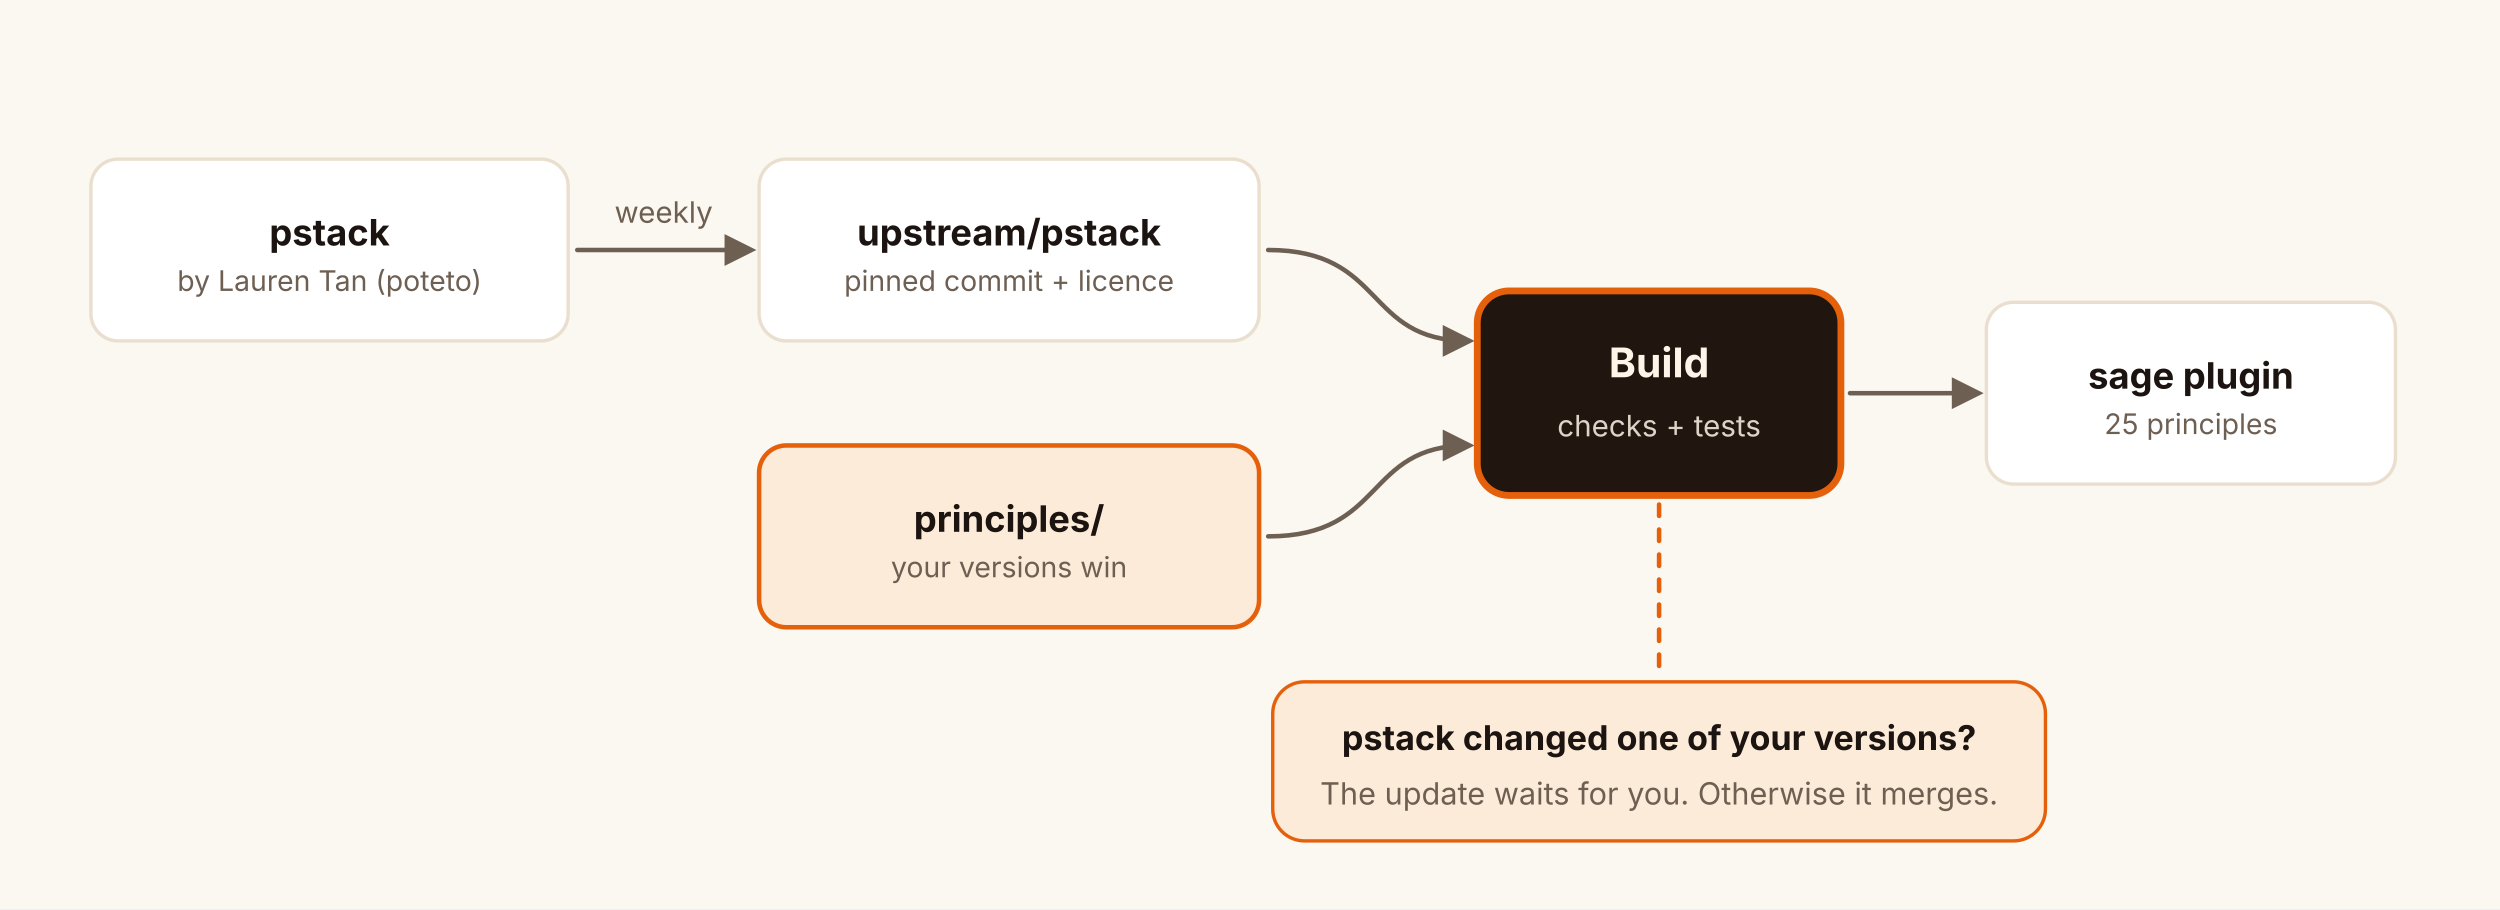
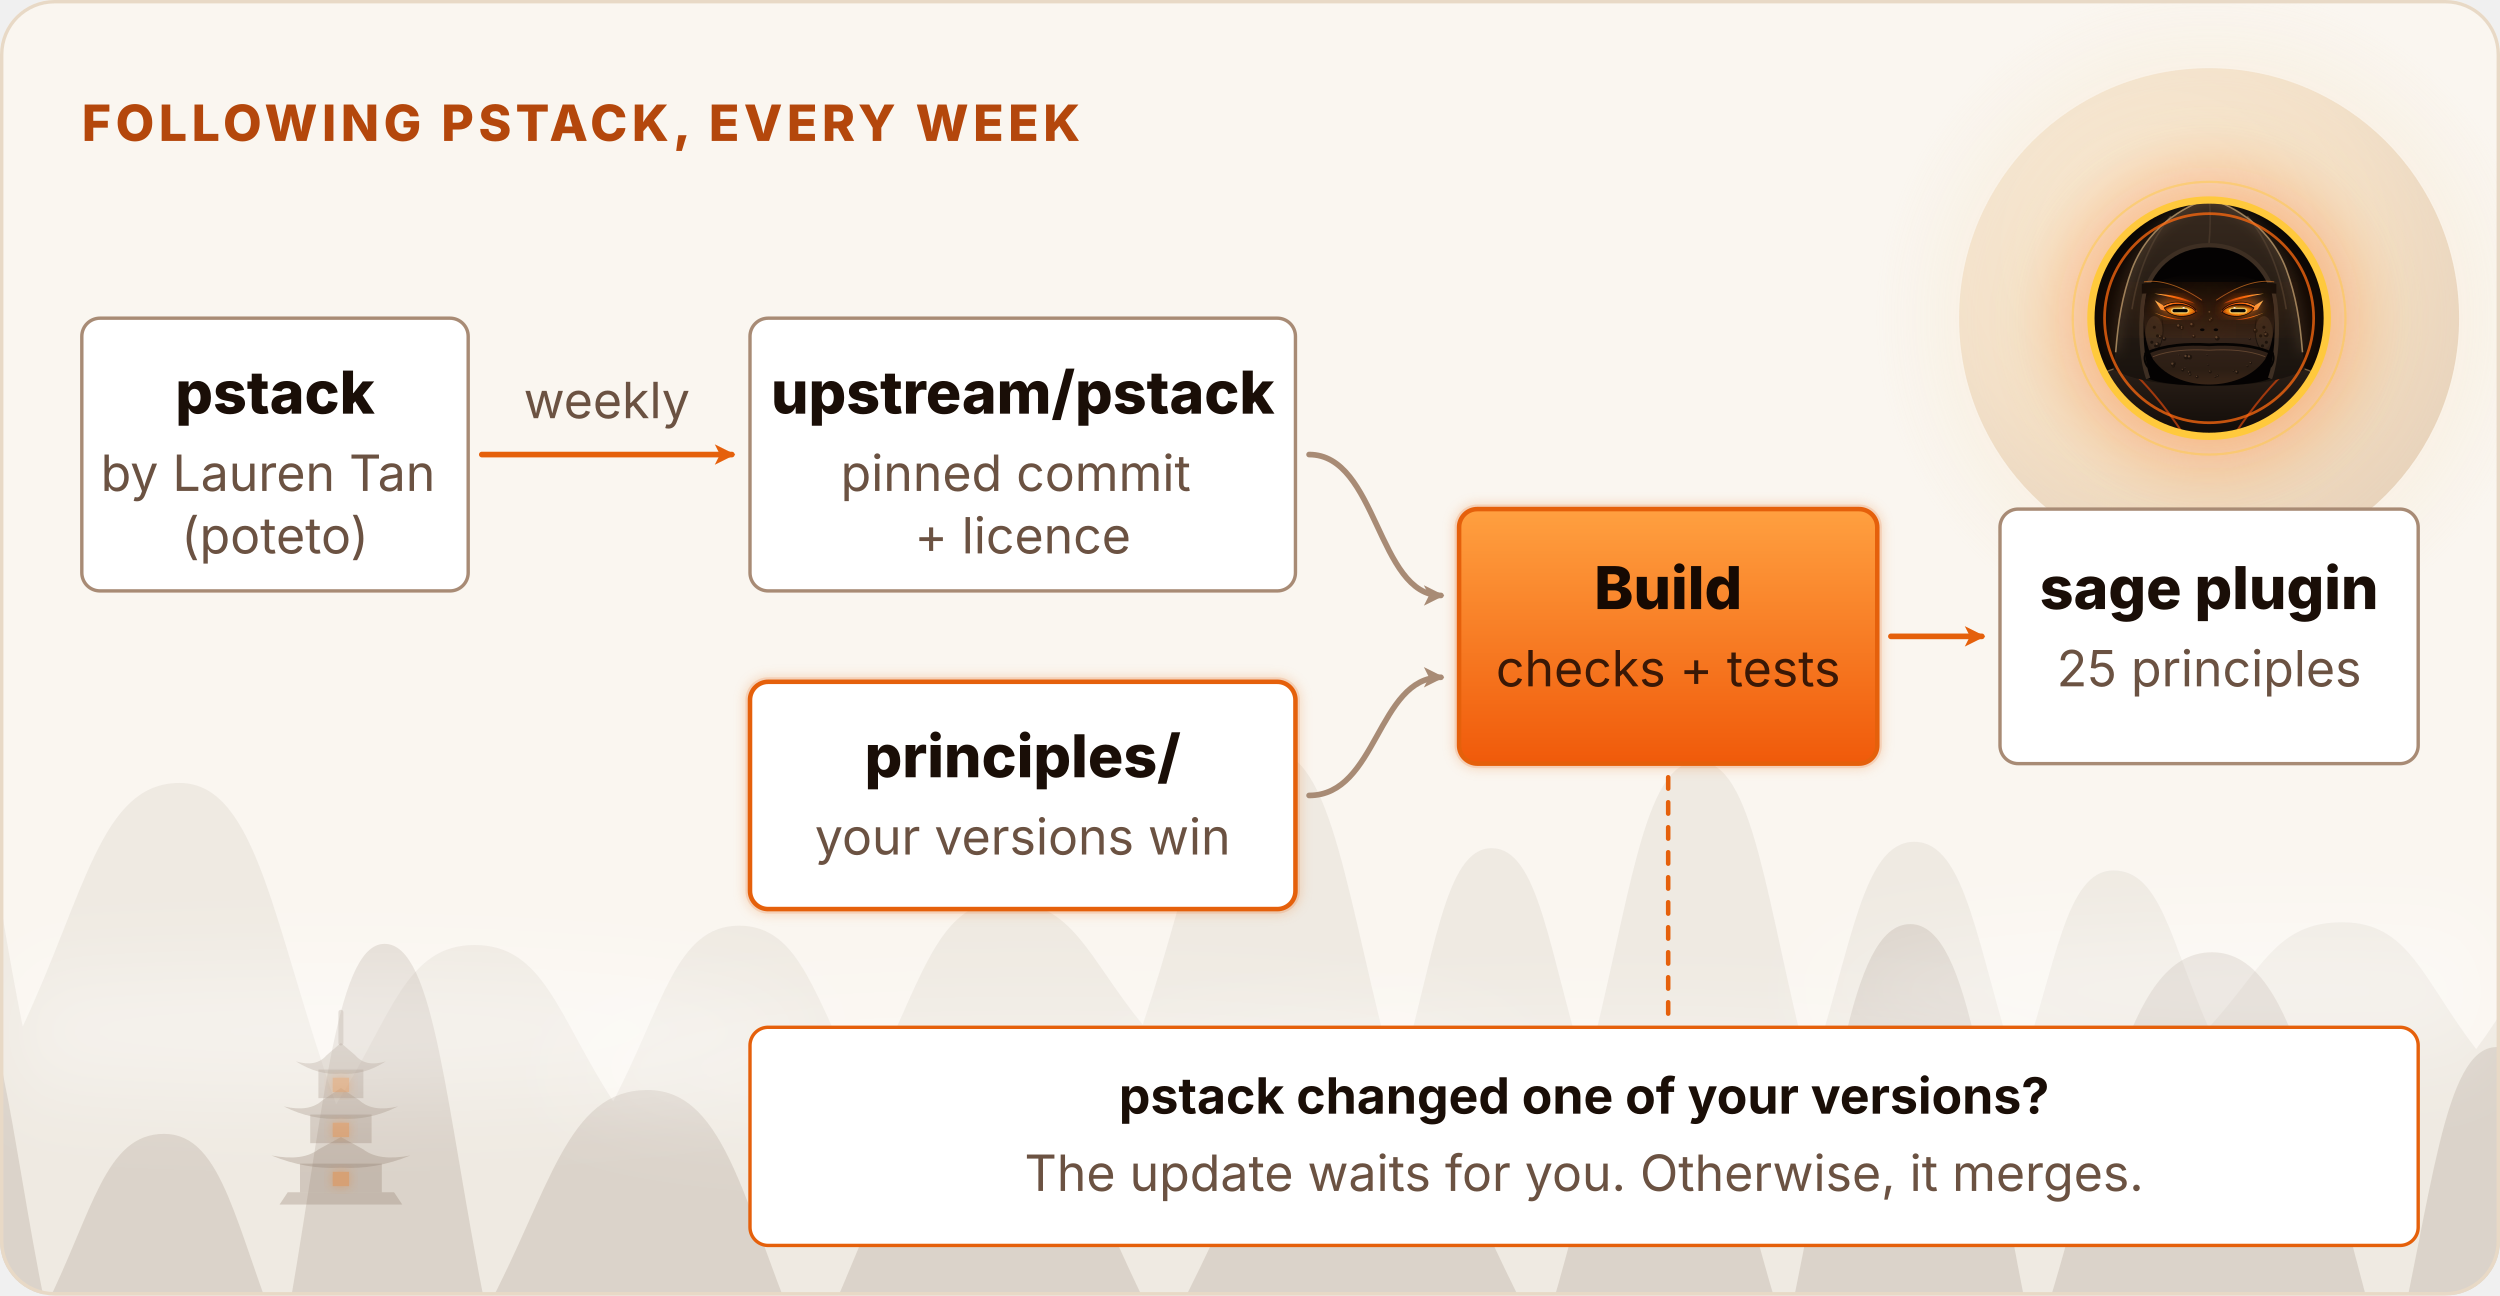
- <svg xmlns="http://www.w3.org/2000/svg" viewBox="0 0 1100 400" width="1100" height="400" role="img" aria-label="Following pstack: every week, pstack's principles come into upstream/pstack at a pinned commit. Your versions in principles/ win. The build runs the checks and tests and makes the sage plugin. If pstack changed a principle you override, the update waits for you; otherwise it merges.">
+ <svg xmlns="http://www.w3.org/2000/svg" viewBox="0 0 1100 570" width="1100" height="570" role="img" aria-label="Following pstack: every week, pstack's principles come into upstream/pstack at a pinned commit. Your versions in principles/ win. The build runs the checks and tests and makes the sage plugin. If pstack changed a principle you override, the update waits for you; otherwise it merges.">
+   <style>.pulse{animation:pulse 5s ease-in-out infinite}@keyframes pulse{50%{opacity:.55}}@media (prefers-reduced-motion:reduce){.pulse{animation:none}}</style>
  <defs>
-     <marker id="arrow" viewBox="0 0 10 10" refX="8" refY="5" markerWidth="7" markerHeight="7" orient="auto-start-reverse">
-       <path d="M0 0 L10 5 L0 10 z" fill="#6E5F53" />
+     <linearGradient id="pstack-l-sky" x1="0" y1="0" x2="0" y2="1">
+       <stop offset="0" stop-color="#080605" />
+       <stop offset="0.45" stop-color="#1B120C" />
+       <stop offset="0.72" stop-color="#22160E" />
+       <stop offset="1" stop-color="#0A0706" />
+     </linearGradient>
+     <radialGradient id="pstack-l-haze">
+       <stop offset="0" stop-color="#FF8A2A" stop-opacity="0.6" />
+       <stop offset="0.5" stop-color="#FF6A0F" stop-opacity="0.2" />
+       <stop offset="1" stop-color="#FF6A0F" stop-opacity="0" />
+     </radialGradient>
+     <radialGradient id="pstack-l-moonglow">
+       <stop offset="0.55" stop-color="#F2CD96" stop-opacity="0.5" />
+       <stop offset="1" stop-color="#F2CD96" stop-opacity="0" />
+     </radialGradient>
+     <radialGradient id="pstack-l-moon" cx="0.4" cy="0.36" r="0.72">
+       <stop offset="0" stop-color="#F8E7C6" />
+       <stop offset="0.6" stop-color="#E4BC88" />
+       <stop offset="1" stop-color="#B8844F" />
+     </radialGradient>
+     <radialGradient id="pstack-l-iris" cx="0.51" cy="0.52" r="0.56">
+       <stop offset="0" stop-color="#FFF4C2" />
+       <stop offset="0.16" stop-color="#FFD54A" />
+       <stop offset="0.4" stop-color="#FDB022" />
+       <stop offset="0.66" stop-color="#EE7A0C" />
+       <stop offset="0.86" stop-color="#A83E08" />
+       <stop offset="1" stop-color="#4A1803" />
+     </radialGradient>
+     <linearGradient id="pstack-l-lid" x1="0" y1="0.34" x2="0" y2="0.96">
+       <stop offset="0" stop-color="#000" stop-opacity="0.85" />
+       <stop offset="1" stop-color="#000" stop-opacity="0" />
+     </linearGradient>
+     <linearGradient id="pstack-l-markR" x1="0" y1="0.5" x2="1" y2="0.3">
+       <stop offset="0" stop-color="#B83A0A" />
+       <stop offset="0.55" stop-color="#FF6A0F" />
+       <stop offset="1" stop-color="#FFB050" />
+     </linearGradient>
+     <linearGradient id="pstack-l-markL" x1="1" y1="0.5" x2="0" y2="0.3">
+       <stop offset="0" stop-color="#B83A0A" />
+       <stop offset="0.55" stop-color="#FF6A0F" />
+       <stop offset="1" stop-color="#FFB050" />
+     </linearGradient>
+     <linearGradient id="pstack-l-skin" x1="0" y1="0" x2="0" y2="1">
+       <stop offset="0" stop-color="#040202" />
+       <stop offset="0.32" stop-color="#1A110B" />
+       <stop offset="0.6" stop-color="#33231A" />
+       <stop offset="0.86" stop-color="#2C1E14" />
+       <stop offset="1" stop-color="#3A2618" />
+     </linearGradient>
+     <linearGradient id="pstack-l-robe" x1="0" y1="0" x2="0" y2="1">
+       <stop offset="0" stop-color="#2B2018" />
+       <stop offset="1" stop-color="#100B08" />
+     </linearGradient>
+     <linearGradient id="pstack-l-bust" x1="0" y1="0" x2="0" y2="1">
+       <stop offset="0" stop-color="#2B2018" />
+       <stop offset="1" stop-color="#0A0604" />
+     </linearGradient>
+     <linearGradient id="pstack-l-hood" x1="0" y1="0" x2="0" y2="1">
+       <stop offset="0" stop-color="#382A1F" />
+       <stop offset="1" stop-color="#18120D" />
+     </linearGradient>
+     <linearGradient id="pstack-l-rock" x1="0" y1="0" x2="0" y2="1">
+       <stop offset="0" stop-color="#33271D" />
+       <stop offset="1" stop-color="#0D0907" />
+     </linearGradient>
+     <radialGradient id="pstack-l-disc" cx="0.5" cy="0.42" r="0.62">
+       <stop offset="0" stop-color="#3B2B1E" />
+       <stop offset="1" stop-color="#100B08" />
+     </radialGradient>
+     <radialGradient id="pstack-l-orb" cx="0.4" cy="0.38" r="0.65">
+       <stop offset="0" stop-color="#FFF6D0" />
+       <stop offset="0.45" stop-color="#FFC93C" />
+       <stop offset="1" stop-color="#FF6A0F" />
+     </radialGradient>
+     <linearGradient id="pstack-l-fall" x1="0" y1="0" x2="0" y2="1">
+       <stop offset="0" stop-color="#F4E6CC" stop-opacity="0.95" />
+       <stop offset="1" stop-color="#F4E6CC" stop-opacity="0" />
+     </linearGradient>
+     <linearGradient id="pstack-l-word" x1="0" y1="0" x2="0" y2="1">
+       <stop offset="0.2" stop-color="#FFF8EC" />
+       <stop offset="0.5" stop-color="#FFD27A" />
+       <stop offset="0.72" stop-color="#FF8A2A" />
+       <stop offset="0.9" stop-color="#E2470A" />
+     </linearGradient>
+     <linearGradient id="pstack-l-chief" x1="0" y1="0" x2="0" y2="1">
+       <stop offset="0" stop-color="#FFA040" />
+       <stop offset="1" stop-color="#F05A0A" />
+     </linearGradient>
+     <filter id="pstack-l-wordglow" x="-10%" y="-20%" width="120%" height="140%">
+       <feGaussianBlur in="SourceAlpha" stdDeviation="10" result="b" />
+       <feFlood flood-color="#FF6A0F" flood-opacity="0.7" />
+       <feComposite in2="b" operator="in" result="g" />
+       <feMerge>
+         <feMergeNode in="g" />
+         <feMergeNode in="SourceGraphic" />
+       </feMerge>
+     </filter>
+     <filter id="pstack-l-glow" x="-50%" y="-50%" width="200%" height="200%">
+       <feGaussianBlur in="SourceGraphic" stdDeviation="2.6" result="b" />
+       <feMerge>
+         <feMergeNode in="b" />
+         <feMergeNode in="SourceGraphic" />
+       </feMerge>
+     </filter>
+     <filter id="pstack-l-blur" x="-50%" y="-50%" width="200%" height="200%">
+       <feGaussianBlur stdDeviation="14" />
+     </filter>
+     <filter id="pstack-l-mist" x="-30%" y="-200%" width="160%" height="500%">
+       <feGaussianBlur stdDeviation="20" />
+     </filter>
+     <marker id="pstack-l-hot" viewBox="0 0 12 12" refX="10" refY="6" markerWidth="9" markerHeight="9" markerUnits="userSpaceOnUse" orient="auto-start-reverse">
+       <path d="M0 0 L12 6 L0 12 L3 6 z" fill="#E5600B" />
    </marker>
-     <marker id="arrow-accent" viewBox="0 0 10 10" refX="8" refY="5" markerWidth="7" markerHeight="7" orient="auto-start-reverse">
-       <path d="M0 0 L10 5 L0 10 z" fill="#E5600B" />
+     <marker id="pstack-l-muted" viewBox="0 0 12 12" refX="10" refY="6" markerWidth="9" markerHeight="9" markerUnits="userSpaceOnUse" orient="auto-start-reverse">
+       <path d="M0 0 L12 6 L0 12 L3 6 z" fill="#A88B75" />
    </marker>
-     <marker id="arrow-bad" viewBox="0 0 10 10" refX="8" refY="5" markerWidth="7" markerHeight="7" orient="auto-start-reverse">
-       <path d="M0 0 L10 5 L0 10 z" fill="#C2412D" />
+     <marker id="pstack-l-bad" viewBox="0 0 12 12" refX="10" refY="6" markerWidth="9" markerHeight="9" markerUnits="userSpaceOnUse" orient="auto-start-reverse">
+       <path d="M0 0 L12 6 L0 12 L3 6 z" fill="#C7361F" />
    </marker>
+     <marker id="pstack-l-loop" viewBox="0 0 12 12" refX="10" refY="6" markerWidth="9" markerHeight="9" markerUnits="userSpaceOnUse" orient="auto-start-reverse">
+       <path d="M0 0 L12 6 L0 12 L3 6 z" fill="#B4470C" />
+     </marker>
+     <clipPath id="pstack-l-frame">
+       <rect width="1100" height="570" rx="24" />
+     </clipPath>
  </defs>
-   <rect width="1100" height="400" fill="#FBF7F1" />
-   <rect x="40" y="70" width="210" height="80" rx="12" fill="#FFFFFF" stroke="#EADFCF" stroke-width="1.5" />
-   <text x="145" y="108" font-family="-apple-system, BlinkMacSystemFont, 'Segoe UI', Inter, Helvetica, Arial, sans-serif" font-size="16" font-weight="650" fill="#1C1410" text-anchor="middle">
-     <tspan x="145" dy="0">pstack</tspan>
-   </text>
-   <text x="145" y="128" font-family="-apple-system, BlinkMacSystemFont, 'Segoe UI', Inter, Helvetica, Arial, sans-serif" font-size="12.5" font-weight="400" fill="#6E5F53" text-anchor="middle">
-     <tspan x="145" dy="0">by Lauren Tan (poteto)</tspan>
-   </text>
-   <path d="M254 110 L 330 110" fill="none" stroke="#6E5F53" stroke-width="2" marker-end="url(#arrow)" stroke-linecap="round" />
-   <text x="292" y="98" font-family="-apple-system, BlinkMacSystemFont, 'Segoe UI', Inter, Helvetica, Arial, sans-serif" font-size="13" font-weight="400" fill="#6E5F53" text-anchor="middle">
-     <tspan x="292" dy="0">weekly</tspan>
-   </text>
-   <rect x="334" y="70" width="220" height="80" rx="12" fill="#FFFFFF" stroke="#EADFCF" stroke-width="1.5" />
-   <text x="444" y="108" font-family="-apple-system, BlinkMacSystemFont, 'Segoe UI', Inter, Helvetica, Arial, sans-serif" font-size="16" font-weight="650" fill="#1C1410" text-anchor="middle">
-     <tspan x="444" dy="0">upstream/pstack</tspan>
-   </text>
-   <text x="444" y="128" font-family="-apple-system, BlinkMacSystemFont, 'Segoe UI', Inter, Helvetica, Arial, sans-serif" font-size="12.5" font-weight="400" fill="#6E5F53" text-anchor="middle">
-     <tspan x="444" dy="0">pinned commit + licence</tspan>
-   </text>
-   <rect x="334" y="196" width="220" height="80" rx="12" fill="#FDEBD9" stroke="#E5600B" stroke-width="2" />
-   <text x="444" y="234" font-family="-apple-system, BlinkMacSystemFont, 'Segoe UI', Inter, Helvetica, Arial, sans-serif" font-size="16" font-weight="650" fill="#1C1410" text-anchor="middle">
-     <tspan x="444" dy="0">principles/</tspan>
-   </text>
-   <text x="444" y="254" font-family="-apple-system, BlinkMacSystemFont, 'Segoe UI', Inter, Helvetica, Arial, sans-serif" font-size="12.5" font-weight="400" fill="#6E5F53" text-anchor="middle">
-     <tspan x="444" dy="0">your versions win</tspan>
-   </text>
-   <path d="M558 110 C 610 110, 600 150, 646 150" fill="none" stroke="#6E5F53" stroke-width="2" marker-end="url(#arrow)" stroke-linecap="round" />
-   <path d="M558 236 C 610 236, 600 196, 646 196" fill="none" stroke="#6E5F53" stroke-width="2" marker-end="url(#arrow)" stroke-linecap="round" />
-   <rect x="650" y="128" width="160" height="90" rx="14" fill="#21160F" stroke="#E5600B" stroke-width="3" />
-   <text x="730" y="166" font-family="-apple-system, BlinkMacSystemFont, 'Segoe UI', Inter, Helvetica, Arial, sans-serif" font-size="18" font-weight="750" fill="#FFF4E8" text-anchor="middle">
-     <tspan x="730" dy="0">Build</tspan>
-   </text>
-   <text x="730" y="192" font-family="-apple-system, BlinkMacSystemFont, 'Segoe UI', Inter, Helvetica, Arial, sans-serif" font-size="13" font-weight="400" fill="#FFF4E8" text-anchor="middle" opacity="0.85">
-     <tspan x="730" dy="0">checks + tests</tspan>
-   </text>
-   <path d="M814 173 L 870 173" fill="none" stroke="#6E5F53" stroke-width="2" marker-end="url(#arrow)" stroke-linecap="round" />
-   <rect x="874" y="133" width="180" height="80" rx="12" fill="#FFFFFF" stroke="#EADFCF" stroke-width="1.5" />
-   <text x="964" y="171" font-family="-apple-system, BlinkMacSystemFont, 'Segoe UI', Inter, Helvetica, Arial, sans-serif" font-size="16" font-weight="650" fill="#1C1410" text-anchor="middle">
-     <tspan x="964" dy="0">sage plugin</tspan>
-   </text>
-   <text x="964" y="191" font-family="-apple-system, BlinkMacSystemFont, 'Segoe UI', Inter, Helvetica, Arial, sans-serif" font-size="12.5" font-weight="400" fill="#6E5F53" text-anchor="middle">
-     <tspan x="964" dy="0">25 principles</tspan>
-   </text>
-   <path d="M730 222 L 730 296" fill="none" stroke="#E5600B" stroke-width="2" stroke-dasharray="5 6" stroke-linecap="round" />
-   <rect x="560" y="300" width="340" height="70" rx="14" fill="#FDEBD9" stroke="#E5600B" stroke-width="1.5" />
-   <text x="730" y="330" font-family="-apple-system, BlinkMacSystemFont, 'Segoe UI', Inter, Helvetica, Arial, sans-serif" font-size="15" font-weight="650" fill="#1C1410" text-anchor="middle">
-     <tspan x="730" dy="0">pstack changed one of your versions?</tspan>
-   </text>
-   <text x="730" y="354" font-family="-apple-system, BlinkMacSystemFont, 'Segoe UI', Inter, Helvetica, Arial, sans-serif" font-size="13.5" font-weight="400" fill="#6E5F53" text-anchor="middle">
-     <tspan x="730" dy="0">The update waits for you. Otherwise it merges.</tspan>
-   </text>
+   <g clip-path="url(#pstack-l-frame)">
+     <rect width="1100" height="570" rx="24" fill="#FAF6F0" />
+     <circle cx="972" cy="140" r="147.8" fill="url(#pstack-l-moonglow)" opacity="0.4" />
+     <circle cx="972" cy="140" r="110" fill="url(#pstack-l-moon)" opacity="0.3" />
+     <path d="M-60 570 L-60 490 C-46 399.8 -42.5 326 -25 326 C-7.5 326 -4 382.6 10 451.7 C37.6 392.7 44.5 344.5 79 344.5 C113.4 344.5 120.3 408.2 147.9 485.9 C172.3 447.4 178.4 415.8 208.8 415.8 C239.3 415.8 245.4 446.8 269.8 484.6 C291.9 442.1 297.5 407.3 325.2 407.3 C352.9 407.3 358.5 440.6 380.6 481.3 C405.1 434.6 411.2 396.5 441.7 396.5 C472.3 396.5 478.4 421 502.8 450.9 C525.2 384.4 530.8 330.1 558.8 330.1 C586.8 330.1 592.4 396.9 614.7 478.6 C631.4 420.6 635.5 373.2 656.3 373.2 C677 373.2 681.2 417.7 697.8 472.1 C717.5 396.7 722.5 334.9 747.2 334.9 C771.9 334.9 776.8 397 796.5 473 C814.9 416.6 819.4 370.4 842.3 370.4 C865.2 370.4 869.8 417 888.1 473.9 C904.8 423.9 909 383 929.9 383 C950.8 383 955 414.1 971.8 452.2 C995.3 426.7 1001.2 405.8 1030.6 405.8 C1060.1 405.8 1065.9 430.9 1089.5 461.6 C1114.1 428.7 1120.2 401.8 1151 401.8 C1181.7 401.8 1187.8 438.9 1212.4 484.2 L1212.4 570 Z" fill="#8C7867" opacity="0.1" />
+     <path d="M123 530 L177 530 L173.4 524.6 L126.6 524.6 Z" fill="#8C7867" opacity="0.3" />
+     <path d="M132 524.6 L168 524.6 L168 512 L132 512 Z" fill="#8C7867" opacity="0.3" />
+     <path d="M119.4 508.4 Q133.2 511.1 140.2 505.7 L150 500.3 L159.8 505.7 Q166.8 511.1 180.6 508.4 Q165.3 514.7 150 513.8 Q134.7 514.7 119.4 508.4 Z" fill="#8C7867" opacity="0.3" />
+     <path d="M146.4 521.9 L153.6 521.9 L153.6 515.6 L146.4 515.6 Z" fill="#FF8A2A" opacity="0.48" filter="url(#pstack-l-glow)" />
+     <path d="M136.5 503 L163.5 503 L163.5 490.4 L136.5 490.4 Z" fill="#8C7867" opacity="0.3" />
+     <path d="M124.8 486.8 Q136.1 489.5 141.9 484.1 L150 478.7 L158.1 484.1 Q163.9 489.5 175.2 486.8 Q162.6 493.1 150 492.2 Q137.4 493.1 124.8 486.8 Z" fill="#8C7867" opacity="0.3" />
+     <path d="M146.4 500.3 L153.6 500.3 L153.6 494 L146.4 494 Z" fill="#FF8A2A" opacity="0.48" filter="url(#pstack-l-glow)" />
+     <path d="M140.1 483.2 L159.9 483.2 L159.9 470.6 L140.1 470.6 Z" fill="#8C7867" opacity="0.3" />
+     <path d="M130.2 467 Q139.1 469.7 143.7 464.3 L150 458.9 L156.3 464.3 Q160.9 469.7 169.8 467 Q159.9 473.3 150 472.4 Q140.1 473.3 130.2 467 Z" fill="#8C7867" opacity="0.3" />
+     <path d="M146.4 480.5 L153.6 480.5 L153.6 474.2 L146.4 474.2 Z" fill="#FF8A2A" opacity="0.48" filter="url(#pstack-l-glow)" />
+     <path d="M150 458.9 L150 445.4" fill="none" stroke="#8C7867" stroke-width="2.2" stroke-linecap="round" opacity="0.3" />
+     <path d="M-60 570 L-60 610 C-44 511.8 -40 431.4 -20 431.4 C0 431.4 4 496.1 20 575.2 C40.9 533.2 46.1 498.9 72.2 498.9 C98.3 498.9 103.6 540.7 124.4 591.9 C142.3 494.8 146.8 415.3 169.2 415.3 C191.5 415.3 196 487.9 213.9 576.7 C242.3 523.2 249.4 479.6 284.9 479.6 C320.4 479.6 327.5 533.2 355.9 598.7 C387.1 535.3 394.9 483.4 433.9 483.4 C472.9 483.4 480.7 530.8 511.9 588.9 C545.2 529.8 553.5 481.5 595.1 481.5 C636.7 481.5 645 530.2 678.3 589.7 C699.8 521.9 705.2 466.5 732 466.5 C758.9 466.5 764.3 521.1 785.8 587.8 C807.7 488.1 813.1 406.6 840.5 406.6 C867.9 406.6 873.3 490.8 895.2 593.6 C926.5 497.6 934.3 419 973.3 419 C1012.4 419 1020.2 503.7 1051.5 607.2 C1070.3 526.6 1075 460.7 1098.6 460.7 C1122.2 460.7 1126.9 522.9 1145.7 598.9 C1163.2 533.7 1167.6 480.3 1189.4 480.3 C1211.2 480.3 1215.6 532.9 1233 597.1 L1233 570 Z" fill="#8C7867" opacity="0.2" />
+     <ellipse cx="140" cy="453.7" rx="221.3" ry="26" fill="#FFFFFF" opacity="0.4" filter="url(#pstack-l-mist)" />
+     <ellipse cx="455.9" cy="469.4" rx="211.3" ry="26" fill="#FFFFFF" opacity="0.3" filter="url(#pstack-l-mist)" />
+     <ellipse cx="702.3" cy="478.2" rx="212" ry="26" fill="#FFFFFF" opacity="0.4" filter="url(#pstack-l-mist)" />
+     <ellipse cx="1009.6" cy="436.2" rx="212.8" ry="26" fill="#FFFFFF" opacity="0.4" filter="url(#pstack-l-mist)" />
+     <text x="36" y="62" font-family="-apple-system, BlinkMacSystemFont, 'Segoe UI', Inter, Helvetica, Arial, sans-serif" font-size="22" font-weight="800" fill="#B4470C" text-anchor="start" letter-spacing="2">
+       <tspan x="36" dy="0">FOLLOWING PSTACK, EVERY WEEK</tspan>
+     </text>
+     <rect x="36" y="140" width="170" height="120" rx="8" fill="#FFFFFF" stroke="#A88B75" stroke-width="1.5" />
+     <text x="121" y="182" font-family="-apple-system, BlinkMacSystemFont, 'Segoe UI', Inter, Helvetica, Arial, sans-serif" font-size="26" font-weight="800" fill="#1A0E07" text-anchor="middle">
+       <tspan x="121" dy="0">pstack</tspan>
+     </text>
+     <text x="121" y="216" font-family="-apple-system, BlinkMacSystemFont, 'Segoe UI', Inter, Helvetica, Arial, sans-serif" font-size="22" font-weight="400" fill="#6B5242" text-anchor="middle">
+       <tspan x="121" dy="0">by Lauren Tan</tspan>
+       <tspan x="121" dy="27.5">(poteto)</tspan>
+     </text>
+     <path d="M212 200 L 322 200" fill="none" stroke="#E5600B" stroke-width="2.5" stroke-linecap="round" stroke-linejoin="round" marker-end="url(#pstack-l-hot)" />
+     <text x="267" y="184" font-family="-apple-system, BlinkMacSystemFont, 'Segoe UI', Inter, Helvetica, Arial, sans-serif" font-size="22" font-weight="400" fill="#6B5242" text-anchor="middle">
+       <tspan x="267" dy="0">weekly</tspan>
+     </text>
+     <rect x="330" y="140" width="240" height="120" rx="8" fill="#FFFFFF" stroke="#A88B75" stroke-width="1.5" />
+     <text x="450" y="182" font-family="-apple-system, BlinkMacSystemFont, 'Segoe UI', Inter, Helvetica, Arial, sans-serif" font-size="26" font-weight="800" fill="#1A0E07" text-anchor="middle">
+       <tspan x="450" dy="0">upstream/pstack</tspan>
+     </text>
+     <text x="450" y="216" font-family="-apple-system, BlinkMacSystemFont, 'Segoe UI', Inter, Helvetica, Arial, sans-serif" font-size="22" font-weight="400" fill="#6B5242" text-anchor="middle">
+       <tspan x="450" dy="0">pinned commit</tspan>
+       <tspan x="450" dy="27.5">+ licence</tspan>
+     </text>
+     <rect x="330" y="300" width="240" height="100" rx="8" fill="none" stroke="#E5600B" stroke-width="4" opacity="0.25" filter="url(#pstack-l-glow)" />
+     <rect x="330" y="300" width="240" height="100" rx="8" fill="#FFFFFF" stroke="#E5600B" stroke-width="2" />
+     <text x="450" y="342" font-family="-apple-system, BlinkMacSystemFont, 'Segoe UI', Inter, Helvetica, Arial, sans-serif" font-size="26" font-weight="800" fill="#1A0E07" text-anchor="middle">
+       <tspan x="450" dy="0">principles/</tspan>
+     </text>
+     <text x="450" y="376" font-family="-apple-system, BlinkMacSystemFont, 'Segoe UI', Inter, Helvetica, Arial, sans-serif" font-size="22" font-weight="400" fill="#6B5242" text-anchor="middle">
+       <tspan x="450" dy="0">your versions win</tspan>
+     </text>
+     <path d="M576 200 C 606 200, 606 262, 634 262" fill="none" stroke="#A88B75" stroke-width="2.5" stroke-linecap="round" stroke-linejoin="round" marker-end="url(#pstack-l-muted)" />
+     <path d="M576 350 C 606 350, 606 298, 634 298" fill="none" stroke="#A88B75" stroke-width="2.5" stroke-linecap="round" stroke-linejoin="round" marker-end="url(#pstack-l-muted)" />
+     <rect x="642" y="224" width="184" height="112" rx="8" fill="none" stroke="#E5600B" stroke-width="4" opacity="0.25" filter="url(#pstack-l-glow)" />
+     <rect x="642" y="224" width="184" height="112" rx="8" fill="url(#pstack-l-chief)" stroke="#E5600B" stroke-width="2" />
+     <text x="734" y="268" font-family="-apple-system, BlinkMacSystemFont, 'Segoe UI', Inter, Helvetica, Arial, sans-serif" font-size="26" font-weight="800" fill="#160902" text-anchor="middle">
+       <tspan x="734" dy="0">Build</tspan>
+     </text>
+     <text x="734" y="302" font-family="-apple-system, BlinkMacSystemFont, 'Segoe UI', Inter, Helvetica, Arial, sans-serif" font-size="22" font-weight="400" fill="#3A1806" text-anchor="middle">
+       <tspan x="734" dy="0">checks + tests</tspan>
+     </text>
+     <path d="M832 280 L 872 280" fill="none" stroke="#E5600B" stroke-width="2.5" stroke-linecap="round" stroke-linejoin="round" marker-end="url(#pstack-l-hot)" />
+     <g class="pulse">
+       <circle cx="972" cy="140" r="66" fill="#FF6A0F" opacity="0.34" filter="url(#pstack-l-blur)" />
+     </g>
+     <circle cx="972" cy="140" r="60" fill="none" stroke="#FFC93C" stroke-width="1" opacity="0.45" />
+     <defs>
+       <clipPath id="pstack-l-emblem">
+         <circle cx="972" cy="140" r="52" />
+       </clipPath>
+     </defs>
+     <circle cx="972" cy="140" r="52" fill="#0A0604" />
+     <g clip-path="url(#pstack-l-emblem)">
+       <g class="pulse">
+         <ellipse cx="972" cy="141.3" rx="57.5" ry="43.8" fill="url(#pstack-l-haze)" opacity="0.48" />
+       </g>
+       <path d="M935.9 161 C926 163.2 915.6 168.1 911.2 182.3 L909.1 200.4 L1034.9 200.4 L1032.8 182.3 C1028.4 168.1 1018 163.2 1008.1 161 Z" fill="url(#pstack-l-bust)" />
+       <path d="M930.9 162.1 C923.3 164.3 915.1 169.2 911.2 182.9" fill="none" stroke="#F2C88C" stroke-width="0.6" opacity="0.45" stroke-linecap="round" />
+       <path d="M1013.1 162.1 C1020.7 164.3 1028.9 169.2 1032.8 182.9" fill="none" stroke="#F2C88C" stroke-width="0.6" opacity="0.45" stroke-linecap="round" />
+       <path d="M939.2 164.3 C946.8 171.9 955.6 182.3 964.9 197.7" fill="none" stroke="#C2410C" stroke-width="0.9" opacity="0.8" stroke-linecap="round" />
+       <path d="M1004.8 164.3 C997.2 171.9 988.4 182.3 979.1 197.7" fill="none" stroke="#C2410C" stroke-width="0.9" opacity="0.8" stroke-linecap="round" />
+       <path d="M972 87.1 C979.1 89.8 997.7 96.9 1005.9 118.3 C1010.9 130.9 1012.5 146.7 1014.1 162.6 C1005.4 167.5 991.2 169.7 972 169.7 C952.8 169.7 938.6 167.5 929.9 162.6 C931.5 146.7 933.1 130.9 938.1 118.3 C946.3 96.9 964.9 89.8 972 87.1 Z" fill="url(#pstack-l-hood)" />
+       <path d="M955 95.3 C946.8 105.1 940.8 118.8 938.1 135.8" fill="none" stroke="#4A392B" stroke-width="0.7" opacity="0.8" stroke-linecap="round" />
+       <path d="M989 95.3 C997.2 105.1 1003.2 118.8 1005.9 135.8" fill="none" stroke="#4A392B" stroke-width="0.7" opacity="0.8" stroke-linecap="round" />
+       <path d="M972 87.1 C972.8 94.2 972.5 100.8 972 106.8" fill="none" stroke="#4A392B" stroke-width="0.7" stroke-linecap="round" opacity="0.8" />
+       <path d="M930.9 155 C932 141.3 933.7 130.3 938.1 118.3 C946.3 96.9 964.9 89.8 972 87.1 C979.1 89.8 997.7 96.9 1005.9 118.3 C1010.3 130.3 1012 141.3 1013.1 155" fill="none" stroke="#F2C88C" stroke-width="0.7" opacity="0.6" filter="url(#pstack-l-glow)" />
+       <path d="M972 107.9 C987.9 107.9 998.8 118.8 1001 132.5 C1002.7 145.1 1001.6 158.8 998.8 166.5 C991.2 170.8 952.8 170.8 945.2 166.5 C942.4 158.8 941.3 145.1 943 132.5 C945.2 118.8 956.1 107.9 972 107.9 Z" fill="#040202" />
+       <path d="M945.2 166.5 C942.4 158.8 941.3 145.1 943 132.5 C945.2 118.8 956.1 107.9 972 107.9 C987.9 107.9 998.8 118.8 1001 132.5 C1002.7 145.1 1001.6 158.8 998.8 166.5" fill="none" stroke="#3E2F23" stroke-width="1.9" />
+       <path d="M944.6 128.1 C942.4 138.5 943 150 947.4 158.2 C953.4 166.5 963.8 169.2 972 169.2 C980.2 169.2 990.6 166.5 996.6 158.2 C1001 150 1001.6 138.5 999.4 128.1 C993.9 117.7 950.1 117.7 944.6 128.1 Z" fill="url(#pstack-l-skin)" />
+       <ellipse cx="947.9" cy="146.2" rx="3.8" ry="7.1" fill="#3A291C" opacity="0.85" />
+       <path d="M951.2 140.2 C952.3 145.1 951.7 150.6 949.6 153.3" fill="none" stroke="#120C08" stroke-width="0.4" stroke-linecap="round" opacity="0.7" />
+       <circle cx="947.9" cy="144" r="0.7" fill="#1D130C" />
+       <circle cx="949.3" cy="147.8" r="0.7" fill="#1D130C" />
+       <circle cx="946.8" cy="150.6" r="0.7" fill="#1D130C" />
+       <circle cx="948.5" cy="152.2" r="0.7" fill="#1D130C" />
+       <ellipse cx="996.1" cy="146.2" rx="3.8" ry="7.1" fill="#3A291C" opacity="0.85" />
+       <path d="M992.8 140.2 C991.7 145.1 992.3 150.6 994.4 153.3" fill="none" stroke="#120C08" stroke-width="0.4" stroke-linecap="round" opacity="0.7" />
+       <circle cx="996.1" cy="144" r="0.7" fill="#1D130C" />
+       <circle cx="994.7" cy="147.8" r="0.7" fill="#1D130C" />
+       <circle cx="997.2" cy="150.6" r="0.7" fill="#1D130C" />
+       <circle cx="995.5" cy="152.2" r="0.7" fill="#1D130C" />
+       <circle cx="960" cy="144.1" r="1" fill="#1D130C" opacity="0.85" />
+       <circle cx="959.8" cy="143.8" r="0.4" fill="#9A7050" opacity="0.5" />
+       <circle cx="952.3" cy="149.1" r="0.9" fill="#1D130C" opacity="0.85" />
+       <circle cx="952.1" cy="148.8" r="0.4" fill="#9A7050" opacity="0.5" />
+       <circle cx="989.9" cy="149.2" r="0.5" fill="#1D130C" opacity="0.85" />
+       <circle cx="989.7" cy="149" r="0.2" fill="#9A7050" opacity="0.5" />
+       <circle cx="956.5" cy="160" r="0.9" fill="#1D130C" opacity="0.85" />
+       <circle cx="956.3" cy="159.7" r="0.4" fill="#9A7050" opacity="0.5" />
+       <circle cx="961.5" cy="161.8" r="0.4" fill="#1D130C" opacity="0.85" />
+       <circle cx="961.4" cy="161.7" r="0.2" fill="#9A7050" opacity="0.5" />
+       <circle cx="973.2" cy="140.4" r="0.9" fill="#1D130C" opacity="0.85" />
+       <circle cx="972.9" cy="140.1" r="0.4" fill="#9A7050" opacity="0.5" />
+       <circle cx="997.1" cy="147.3" r="1.1" fill="#1D130C" opacity="0.85" />
+       <circle cx="996.8" cy="146.9" r="0.5" fill="#9A7050" opacity="0.5" />
+       <circle cx="996.6" cy="146.2" r="0.5" fill="#1D130C" opacity="0.85" />
+       <circle cx="996.4" cy="146" r="0.2" fill="#9A7050" opacity="0.5" />
+       <circle cx="958.6" cy="156.3" r="0.4" fill="#1D130C" opacity="0.85" />
+       <circle cx="958.5" cy="156.2" r="0.2" fill="#9A7050" opacity="0.5" />
+       <circle cx="972.5" cy="163.6" r="0.7" fill="#1D130C" opacity="0.85" />
+       <circle cx="972.3" cy="163.3" r="0.3" fill="#9A7050" opacity="0.5" />
+       <circle cx="950.6" cy="148.2" r="0.8" fill="#1D130C" opacity="0.85" />
+       <circle cx="950.3" cy="147.9" r="0.4" fill="#9A7050" opacity="0.5" />
+       <circle cx="974.8" cy="165.8" r="0.5" fill="#1D130C" opacity="0.85" />
+       <circle cx="974.6" cy="165.6" r="0.2" fill="#9A7050" opacity="0.5" />
+       <circle cx="975.6" cy="148.8" r="1.1" fill="#1D130C" opacity="0.85" />
+       <circle cx="975.2" cy="148.4" r="0.5" fill="#9A7050" opacity="0.5" />
+       <circle cx="975.8" cy="165.3" r="0.5" fill="#1D130C" opacity="0.85" />
+       <circle cx="975.6" cy="165.2" r="0.2" fill="#9A7050" opacity="0.5" />
+       <circle cx="960.4" cy="162.8" r="0.7" fill="#1D130C" opacity="0.85" />
+       <circle cx="960.2" cy="162.5" r="0.3" fill="#9A7050" opacity="0.5" />
+       <circle cx="992.4" cy="145.5" r="1" fill="#1D130C" opacity="0.85" />
+       <circle cx="992.1" cy="145.1" r="0.4" fill="#9A7050" opacity="0.5" />
+       <circle cx="963.3" cy="163.9" r="0.7" fill="#1D130C" opacity="0.85" />
+       <circle cx="963" cy="163.6" r="0.3" fill="#9A7050" opacity="0.5" />
+       <circle cx="962" cy="157" r="1.2" fill="#1D130C" opacity="0.85" />
+       <circle cx="961.6" cy="156.6" r="0.5" fill="#9A7050" opacity="0.5" />
+       <circle cx="971.6" cy="160.6" r="0.5" fill="#1D130C" opacity="0.85" />
+       <circle cx="971.5" cy="160.5" r="0.2" fill="#9A7050" opacity="0.5" />
+       <circle cx="972.5" cy="141" r="0.9" fill="#1D130C" opacity="0.85" />
+       <circle cx="972.3" cy="140.7" r="0.4" fill="#9A7050" opacity="0.5" />
+       <circle cx="956.3" cy="161.1" r="0.7" fill="#1D130C" opacity="0.85" />
+       <circle cx="956.1" cy="160.9" r="0.3" fill="#9A7050" opacity="0.5" />
+       <circle cx="990.3" cy="159.7" r="0.6" fill="#1D130C" opacity="0.85" />
+       <circle cx="990.1" cy="159.5" r="0.3" fill="#9A7050" opacity="0.5" />
+       <circle cx="960.1" cy="144.7" r="0.6" fill="#1D130C" opacity="0.85" />
+       <circle cx="959.9" cy="144.4" r="0.3" fill="#9A7050" opacity="0.5" />
+       <circle cx="971.2" cy="156.3" r="0.4" fill="#1D130C" opacity="0.85" />
+       <circle cx="971.1" cy="156.1" r="0.2" fill="#9A7050" opacity="0.5" />
+       <circle cx="949.3" cy="151.7" r="1.1" fill="#1D130C" opacity="0.85" />
+       <circle cx="948.9" cy="151.3" r="0.5" fill="#9A7050" opacity="0.5" />
+       <circle cx="984.3" cy="163.8" r="0.8" fill="#1D130C" opacity="0.85" />
+       <circle cx="984" cy="163.5" r="0.4" fill="#9A7050" opacity="0.5" />
+       <circle cx="964.6" cy="143" r="1.1" fill="#1D130C" opacity="0.85" />
+       <circle cx="964.2" cy="142.6" r="0.5" fill="#9A7050" opacity="0.5" />
+       <circle cx="963.5" cy="157.1" r="1.1" fill="#1D130C" opacity="0.85" />
+       <circle cx="963.1" cy="156.8" r="0.5" fill="#9A7050" opacity="0.5" />
+       <circle cx="988.9" cy="161.1" r="0.5" fill="#1D130C" opacity="0.85" />
+       <circle cx="988.7" cy="160.9" r="0.2" fill="#9A7050" opacity="0.5" />
+       <circle cx="956.1" cy="160.3" r="1" fill="#1D130C" opacity="0.85" />
+       <circle cx="955.8" cy="160" r="0.5" fill="#9A7050" opacity="0.5" />
+       <circle cx="965.3" cy="148" r="0.8" fill="#1D130C" opacity="0.85" />
+       <circle cx="965.1" cy="147.7" r="0.4" fill="#9A7050" opacity="0.5" />
+       <circle cx="982.8" cy="163.1" r="0.5" fill="#1D130C" opacity="0.85" />
+       <circle cx="982.6" cy="162.9" r="0.2" fill="#9A7050" opacity="0.5" />
+       <circle cx="972.4" cy="137.5" r="0.8" fill="#1D130C" opacity="0.85" />
+       <circle cx="972.1" cy="137.2" r="0.4" fill="#9A7050" opacity="0.5" />
+       <circle cx="958.7" cy="143.6" r="1" fill="#1D130C" opacity="0.85" />
+       <circle cx="958.4" cy="143.2" r="0.5" fill="#9A7050" opacity="0.5" />
+       <circle cx="966.7" cy="165.8" r="0.7" fill="#1D130C" opacity="0.85" />
+       <circle cx="966.5" cy="165.6" r="0.3" fill="#9A7050" opacity="0.5" />
+       <circle cx="963.7" cy="164.8" r="0.6" fill="#1D130C" opacity="0.85" />
+       <circle cx="963.5" cy="164.6" r="0.3" fill="#9A7050" opacity="0.5" />
+       <path d="M942.4 124.9 C949 123.2 958.9 125.9 970.4 133.6 C961.1 130.3 951.2 128.7 942.4 129.2 Z" fill="#120B07" />
+       <path d="M1001.6 124.9 C995 123.2 985.1 125.9 973.6 133.6 C982.9 130.3 992.8 128.7 1001.6 129.2 Z" fill="#120B07" />
+       <path d="M943.5 124 C950.1 122.9 958.9 125.4 968.7 132" fill="none" stroke="#FF8A2A" stroke-width="0.4" opacity="0.6" stroke-linecap="round" />
+       <path d="M1000.5 124 C993.9 122.9 985.1 125.4 975.3 132" fill="none" stroke="#FF8A2A" stroke-width="0.4" opacity="0.6" stroke-linecap="round" />
+       <g class="pulse">
+         <ellipse cx="958.3" cy="136.3" rx="12.6" ry="6" fill="#FF6A0F" opacity="0.45" filter="url(#pstack-l-blur)" />
+         <ellipse cx="985.7" cy="136.3" rx="12.6" ry="6" fill="#FF6A0F" opacity="0.45" filter="url(#pstack-l-blur)" />
+       </g>
+       <defs>
+         <clipPath id="pstack-l-eye1">
+           <path d="M966.4 137.3 C964.2 134.3 957.5 132.3 952.3 135.5 C954 139.1 961.5 140.8 966.4 137.3 Z" />
+         </clipPath>
+       </defs>
+       <path d="M965.7 133.6 C962 131.2 955.5 129.5 947.9 129.2 C954.6 130.5 960.1 132 965.7 133.6 Z" fill="url(#pstack-l-markL)" filter="url(#pstack-l-glow)" />
+       <path d="M966.8 137.1 C964.4 133.4 957.5 131.2 951.9 134.4 L948.1 132.1 L950.7 136.2 C956.6 138.2 962.2 138.2 966.4 137.3 Z" fill="url(#pstack-l-markL)" filter="url(#pstack-l-glow)" />
+       <path d="M960.5 140.7 C956.1 140.9 951.9 139.5 948 137.6 C951.4 139 955.5 140 960.5 140.7 Z" fill="url(#pstack-l-markL)" filter="url(#pstack-l-glow)" />
+       <path d="M966.4 137.3 C964.2 134.3 957.5 132.3 952.3 135.5 C954 139.1 961.5 140.8 966.4 137.3 Z" fill="url(#pstack-l-iris)" />
+       <g clip-path="url(#pstack-l-eye1)">
+         <path d="M957.6 136.7 L953.2 136.9 M957.7 136.9 L953.5 138 M957.9 137.1 L954.1 138.9 M958.2 137.3 L955.2 139.8 M958.5 137.4 L956.5 140.4 M958.9 137.5 L957.9 140.8 M959.3 137.5 L959.5 140.9 M959.7 137.5 L961.1 140.7 M960.1 137.4 L962.5 140.2 M960.4 137.2 L963.7 139.5 M960.6 137.1 L964.6 138.6 M960.8 136.8 L965.1 137.6 M960.8 136.6 L965.3 136.5 M960.7 136.4 L965 135.4 M960.5 136.2 L964.3 134.4 M960.3 136.1 L963.3 133.6 M959.9 135.9 L962 132.9 M959.5 135.9 L960.5 132.6 M959.1 135.8 L958.9 132.5 M958.7 135.9 L957.4 132.7 M958.4 136 L955.9 133.2 M958 136.1 L954.7 133.9 M957.8 136.3 L953.8 134.8 M957.7 136.5 L953.3 135.8" fill="none" stroke="#7A3203" stroke-width="0.1" opacity="0.3" />
+         <g class="pulse">
+           <rect x="955.2" y="135.4" width="8" height="2.5" rx="1.3" fill="#FFF1A8" opacity="0.5" />
+         </g>
+         <rect x="955.9" y="136" width="6.7" height="1.4" rx="0.7" fill="#050302" />
+         <rect x="951.5" y="131.6" width="15.4" height="4.7" rx="0" fill="url(#pstack-l-lid)" />
+       </g>
+       <path d="M966.4 137.3 C964.2 134.3 957.5 132.3 952.3 135.5 C954 139.1 961.5 140.8 966.4 137.3 Z" fill="none" stroke="#050302" stroke-width="0.3" />
+       <path d="M966.2 136.4 C963.9 133.4 957.5 131.4 952 134.4" fill="none" stroke="#050302" stroke-width="0.3" stroke-linecap="round" />
+       <ellipse cx="960.8" cy="135.4" rx="0.5" ry="0.3" fill="#FFFFFF" opacity="0.92" />
+       <circle cx="959.8" cy="135" r="0.1" fill="#FFFFFF" opacity="0.8" />
+       <defs>
+         <clipPath id="pstack-l-eye2">
+           <path d="M977.6 137.3 C979.8 134.3 986.5 132.3 991.7 135.5 C990 139.1 982.5 140.8 977.6 137.3 Z" />
+         </clipPath>
+       </defs>
+       <path d="M978.3 133.6 C982 131.2 988.5 129.5 996.1 129.2 C989.4 130.5 983.9 132 978.3 133.6 Z" fill="url(#pstack-l-markR)" filter="url(#pstack-l-glow)" />
+       <path d="M977.2 137.1 C979.6 133.4 986.5 131.2 992.1 134.4 L995.9 132.1 L993.3 136.2 C987.4 138.2 981.8 138.2 977.6 137.3 Z" fill="url(#pstack-l-markR)" filter="url(#pstack-l-glow)" />
+       <path d="M983.5 140.7 C987.9 140.9 992.1 139.5 996 137.6 C992.6 139 988.5 140 983.5 140.7 Z" fill="url(#pstack-l-markR)" filter="url(#pstack-l-glow)" />
+       <path d="M977.6 137.3 C979.8 134.3 986.5 132.3 991.7 135.5 C990 139.1 982.5 140.8 977.6 137.3 Z" fill="url(#pstack-l-iris)" />
+       <g clip-path="url(#pstack-l-eye2)">
+         <path d="M986.4 136.7 L990.8 136.9 M986.3 136.9 L990.5 138 M986.1 137.1 L989.9 138.9 M985.8 137.3 L988.8 139.8 M985.5 137.4 L987.5 140.4 M985.1 137.5 L986.1 140.8 M984.7 137.5 L984.5 140.9 M984.3 137.5 L982.9 140.7 M983.9 137.4 L981.5 140.2 M983.6 137.2 L980.3 139.5 M983.4 137.1 L979.4 138.6 M983.2 136.8 L978.9 137.6 M983.2 136.6 L978.7 136.5 M983.3 136.4 L979 135.4 M983.5 136.2 L979.7 134.4 M983.7 136.1 L980.7 133.6 M984.1 135.9 L982 132.9 M984.5 135.9 L983.5 132.6 M984.9 135.8 L985.1 132.5 M985.3 135.9 L986.6 132.7 M985.6 136 L988.1 133.2 M986 136.1 L989.3 133.9 M986.2 136.3 L990.2 134.8 M986.3 136.5 L990.7 135.8" fill="none" stroke="#7A3203" stroke-width="0.1" opacity="0.3" />
+         <g class="pulse">
+           <rect x="980.8" y="135.4" width="8" height="2.5" rx="1.3" fill="#FFF1A8" opacity="0.5" />
+         </g>
+         <rect x="981.4" y="136" width="6.7" height="1.4" rx="0.7" fill="#050302" />
+         <rect x="977.2" y="131.6" width="15.4" height="4.7" rx="0" fill="url(#pstack-l-lid)" />
+       </g>
+       <path d="M977.6 137.3 C979.8 134.3 986.5 132.3 991.7 135.5 C990 139.1 982.5 140.8 977.6 137.3 Z" fill="none" stroke="#050302" stroke-width="0.3" />
+       <path d="M977.8 136.4 C980.1 133.4 986.5 131.4 992 134.4" fill="none" stroke="#050302" stroke-width="0.3" stroke-linecap="round" />
+       <ellipse cx="983.2" cy="135.4" rx="0.5" ry="0.3" fill="#FFFFFF" opacity="0.92" />
+       <circle cx="984.2" cy="135" r="0.1" fill="#FFFFFF" opacity="0.8" />
+       <ellipse cx="969" cy="145.1" rx="1" ry="0.6" fill="#070403" />
+       <ellipse cx="975" cy="145.1" rx="1" ry="0.6" fill="#070403" />
+       <path d="M947.4 156.9 C954.5 154.1 963.2 153.6 972 154.1 C980.8 153.6 989.5 154.1 996.6 156.9" fill="none" stroke="#8A6242" stroke-width="0.4" stroke-linecap="round" opacity="0.55" />
+       <path d="M944.1 155.5 C952.3 151.7 962.7 151.1 972 151.7 C981.3 151.1 991.7 151.7 999.9 155.5" fill="none" stroke="#050302" stroke-width="1.2" stroke-linecap="round" />
+       <path d="M944.1 155.5 C943.3 157.1 943.5 159.3 944.9 161.3" fill="none" stroke="#050302" stroke-width="0.9" stroke-linecap="round" />
+       <path d="M999.9 155.5 C1000.7 157.1 1000.5 159.3 999.1 161.3" fill="none" stroke="#050302" stroke-width="0.9" stroke-linecap="round" />
+     </g>
+     <circle cx="972" cy="140" r="52" fill="none" stroke="#FFC93C" stroke-width="3.2" />
+     <circle cx="972" cy="140" r="46" fill="none" stroke="#FF6A0F" stroke-width="1.2" opacity="0.75" />
+     <rect x="880" y="224" width="184" height="112" rx="8" fill="#FFFFFF" stroke="#A88B75" stroke-width="1.5" />
+     <text x="972" y="268" font-family="-apple-system, BlinkMacSystemFont, 'Segoe UI', Inter, Helvetica, Arial, sans-serif" font-size="26" font-weight="800" fill="#1A0E07" text-anchor="middle">
+       <tspan x="972" dy="0">sage plugin</tspan>
+     </text>
+     <text x="972" y="302" font-family="-apple-system, BlinkMacSystemFont, 'Segoe UI', Inter, Helvetica, Arial, sans-serif" font-size="22" font-weight="400" fill="#6B5242" text-anchor="middle">
+       <tspan x="972" dy="0">25 principles</tspan>
+     </text>
+     <path d="M734 342 L 734 446" fill="none" stroke="#E5600B" stroke-width="2" stroke-dasharray="5 6" stroke-linecap="round" />
+     <rect x="330" y="452" width="734" height="96" rx="8" fill="#FFFFFF" stroke="#E5600B" stroke-width="1.5" />
+     <text x="697" y="490" font-family="-apple-system, BlinkMacSystemFont, 'Segoe UI', Inter, Helvetica, Arial, sans-serif" font-size="22" font-weight="700" fill="#1A0E07" text-anchor="middle">
+       <tspan x="697" dy="0">pstack changed one of your versions?</tspan>
+     </text>
+     <text x="697" y="524" font-family="-apple-system, BlinkMacSystemFont, 'Segoe UI', Inter, Helvetica, Arial, sans-serif" font-size="22" font-weight="400" fill="#6B5242" text-anchor="middle">
+       <tspan x="697" dy="0">The update waits for you. Otherwise, it merges.</tspan>
+     </text>
+   </g>
+   <rect x="0.75" y="0.75" width="1098.5" height="568.5" rx="23.25" fill="none" stroke="#E8D9C6" stroke-width="1.5" />
</svg>
